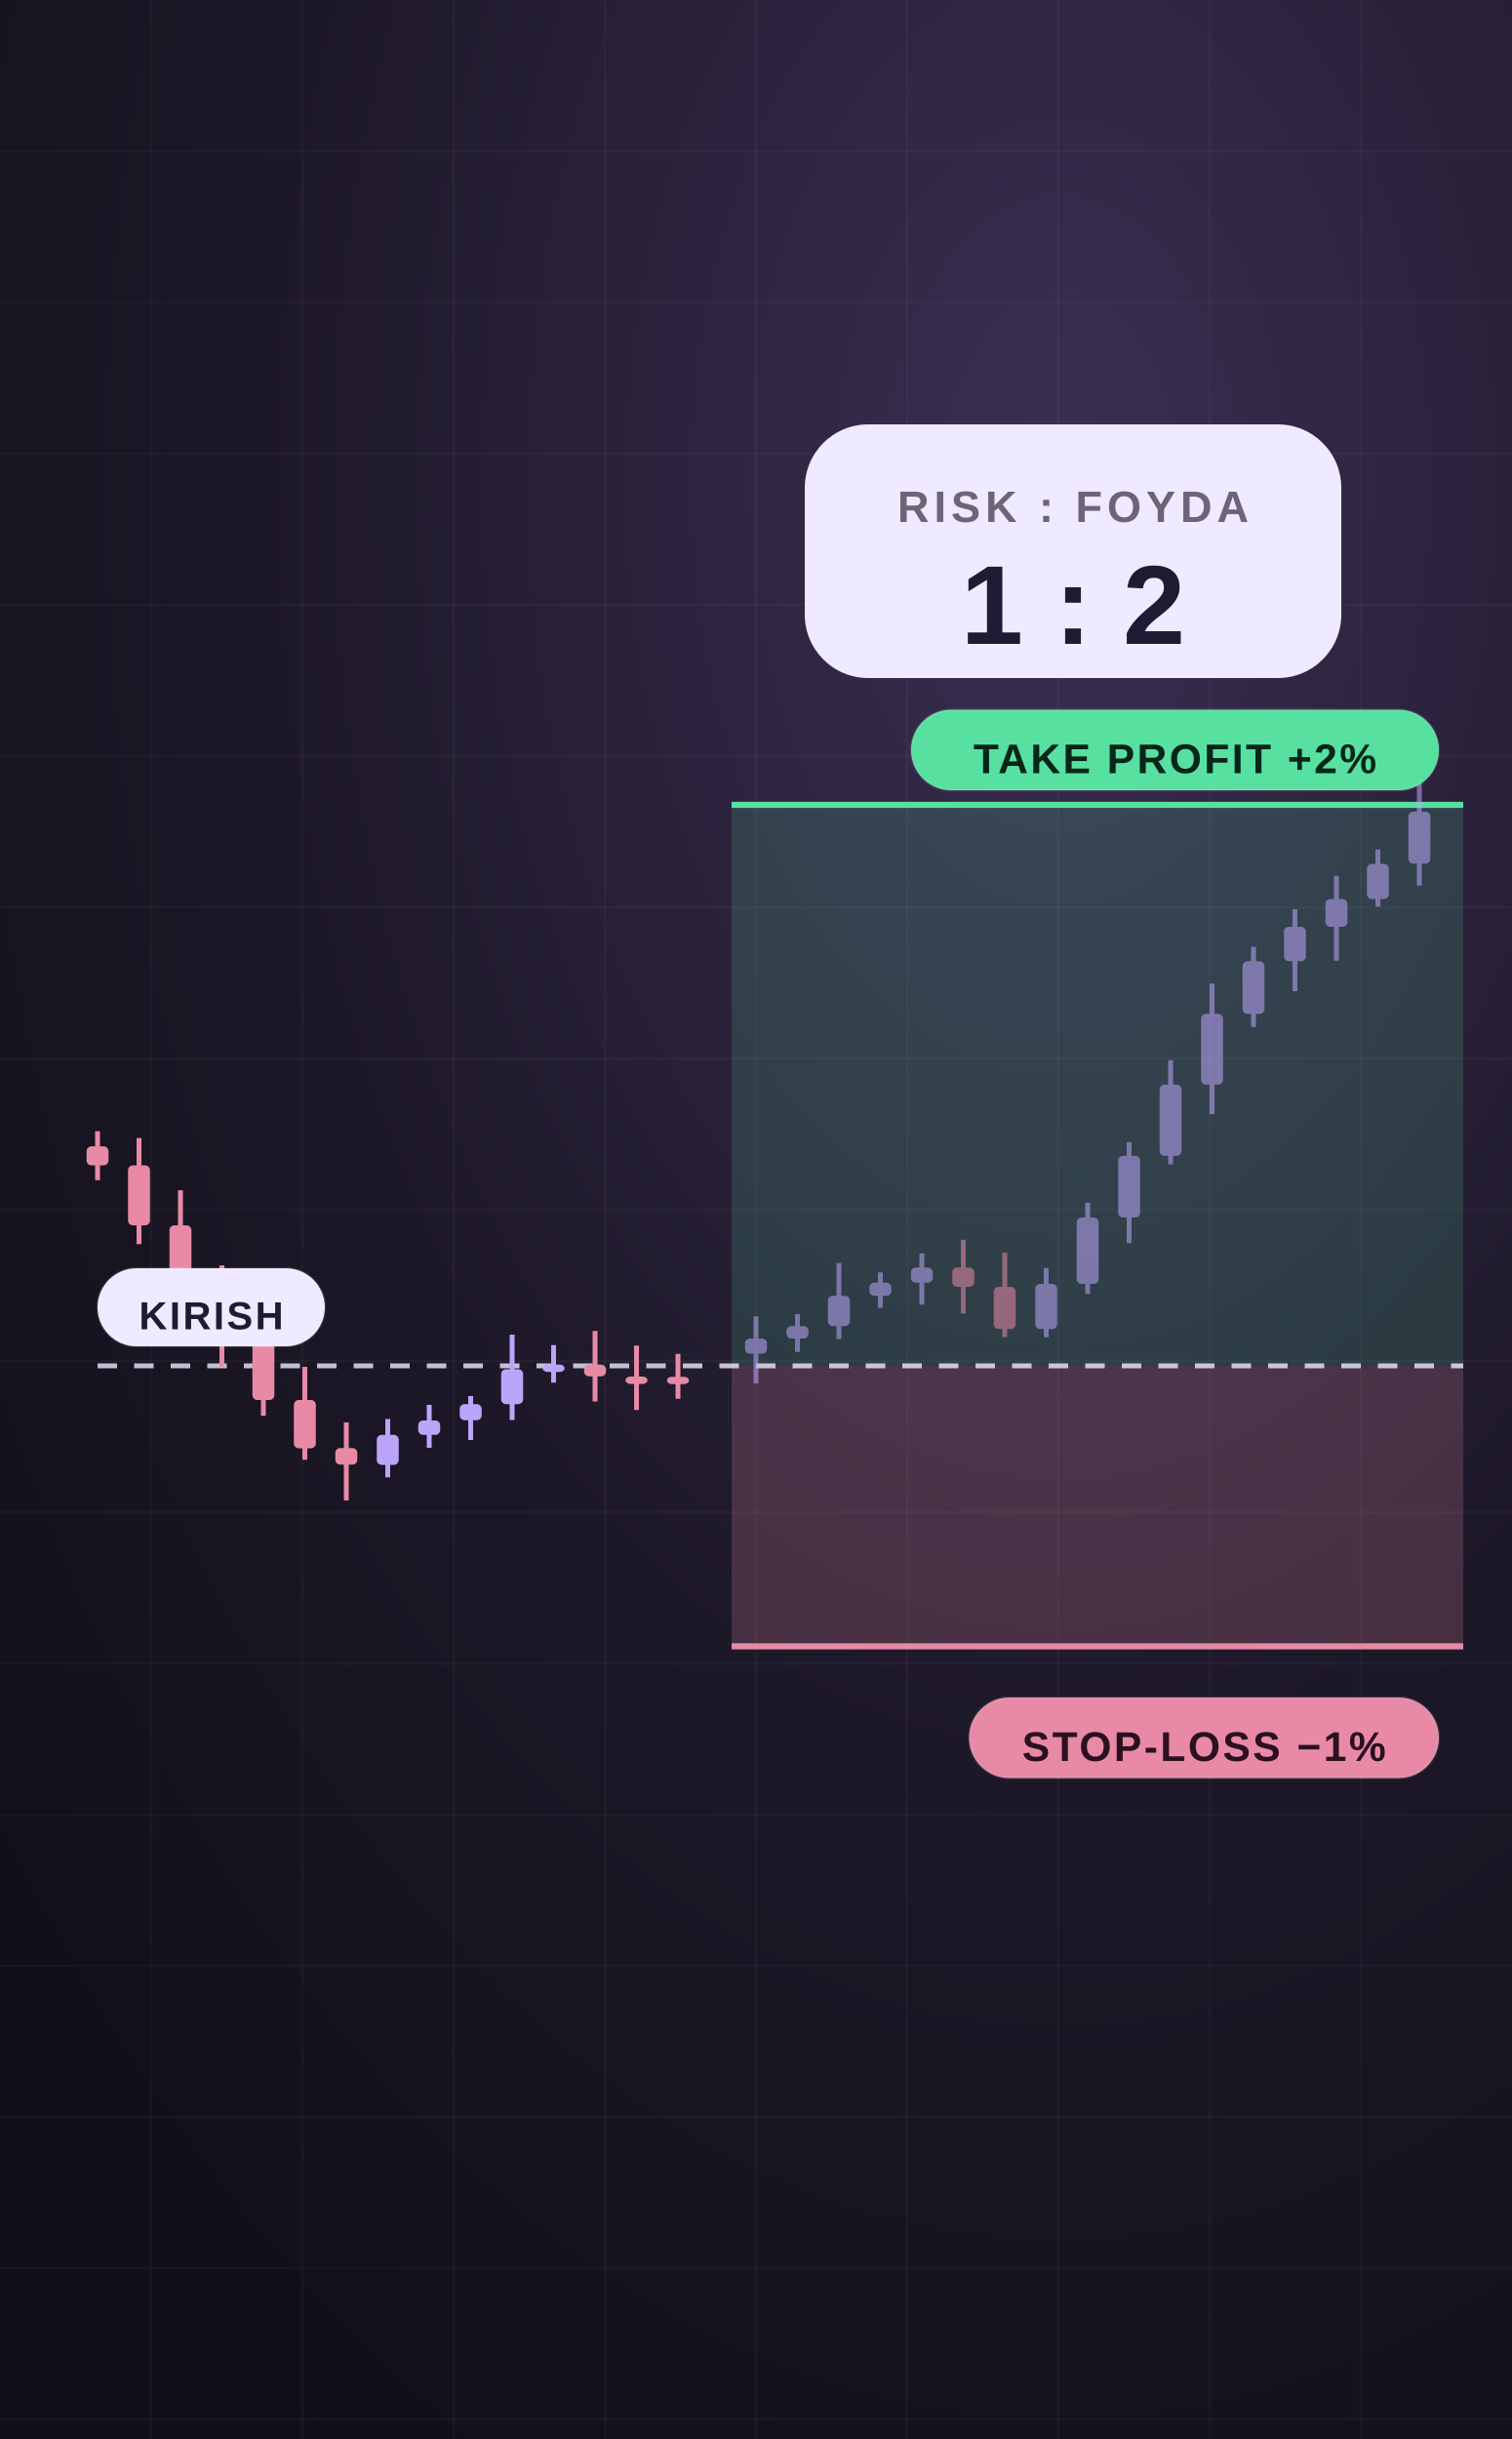
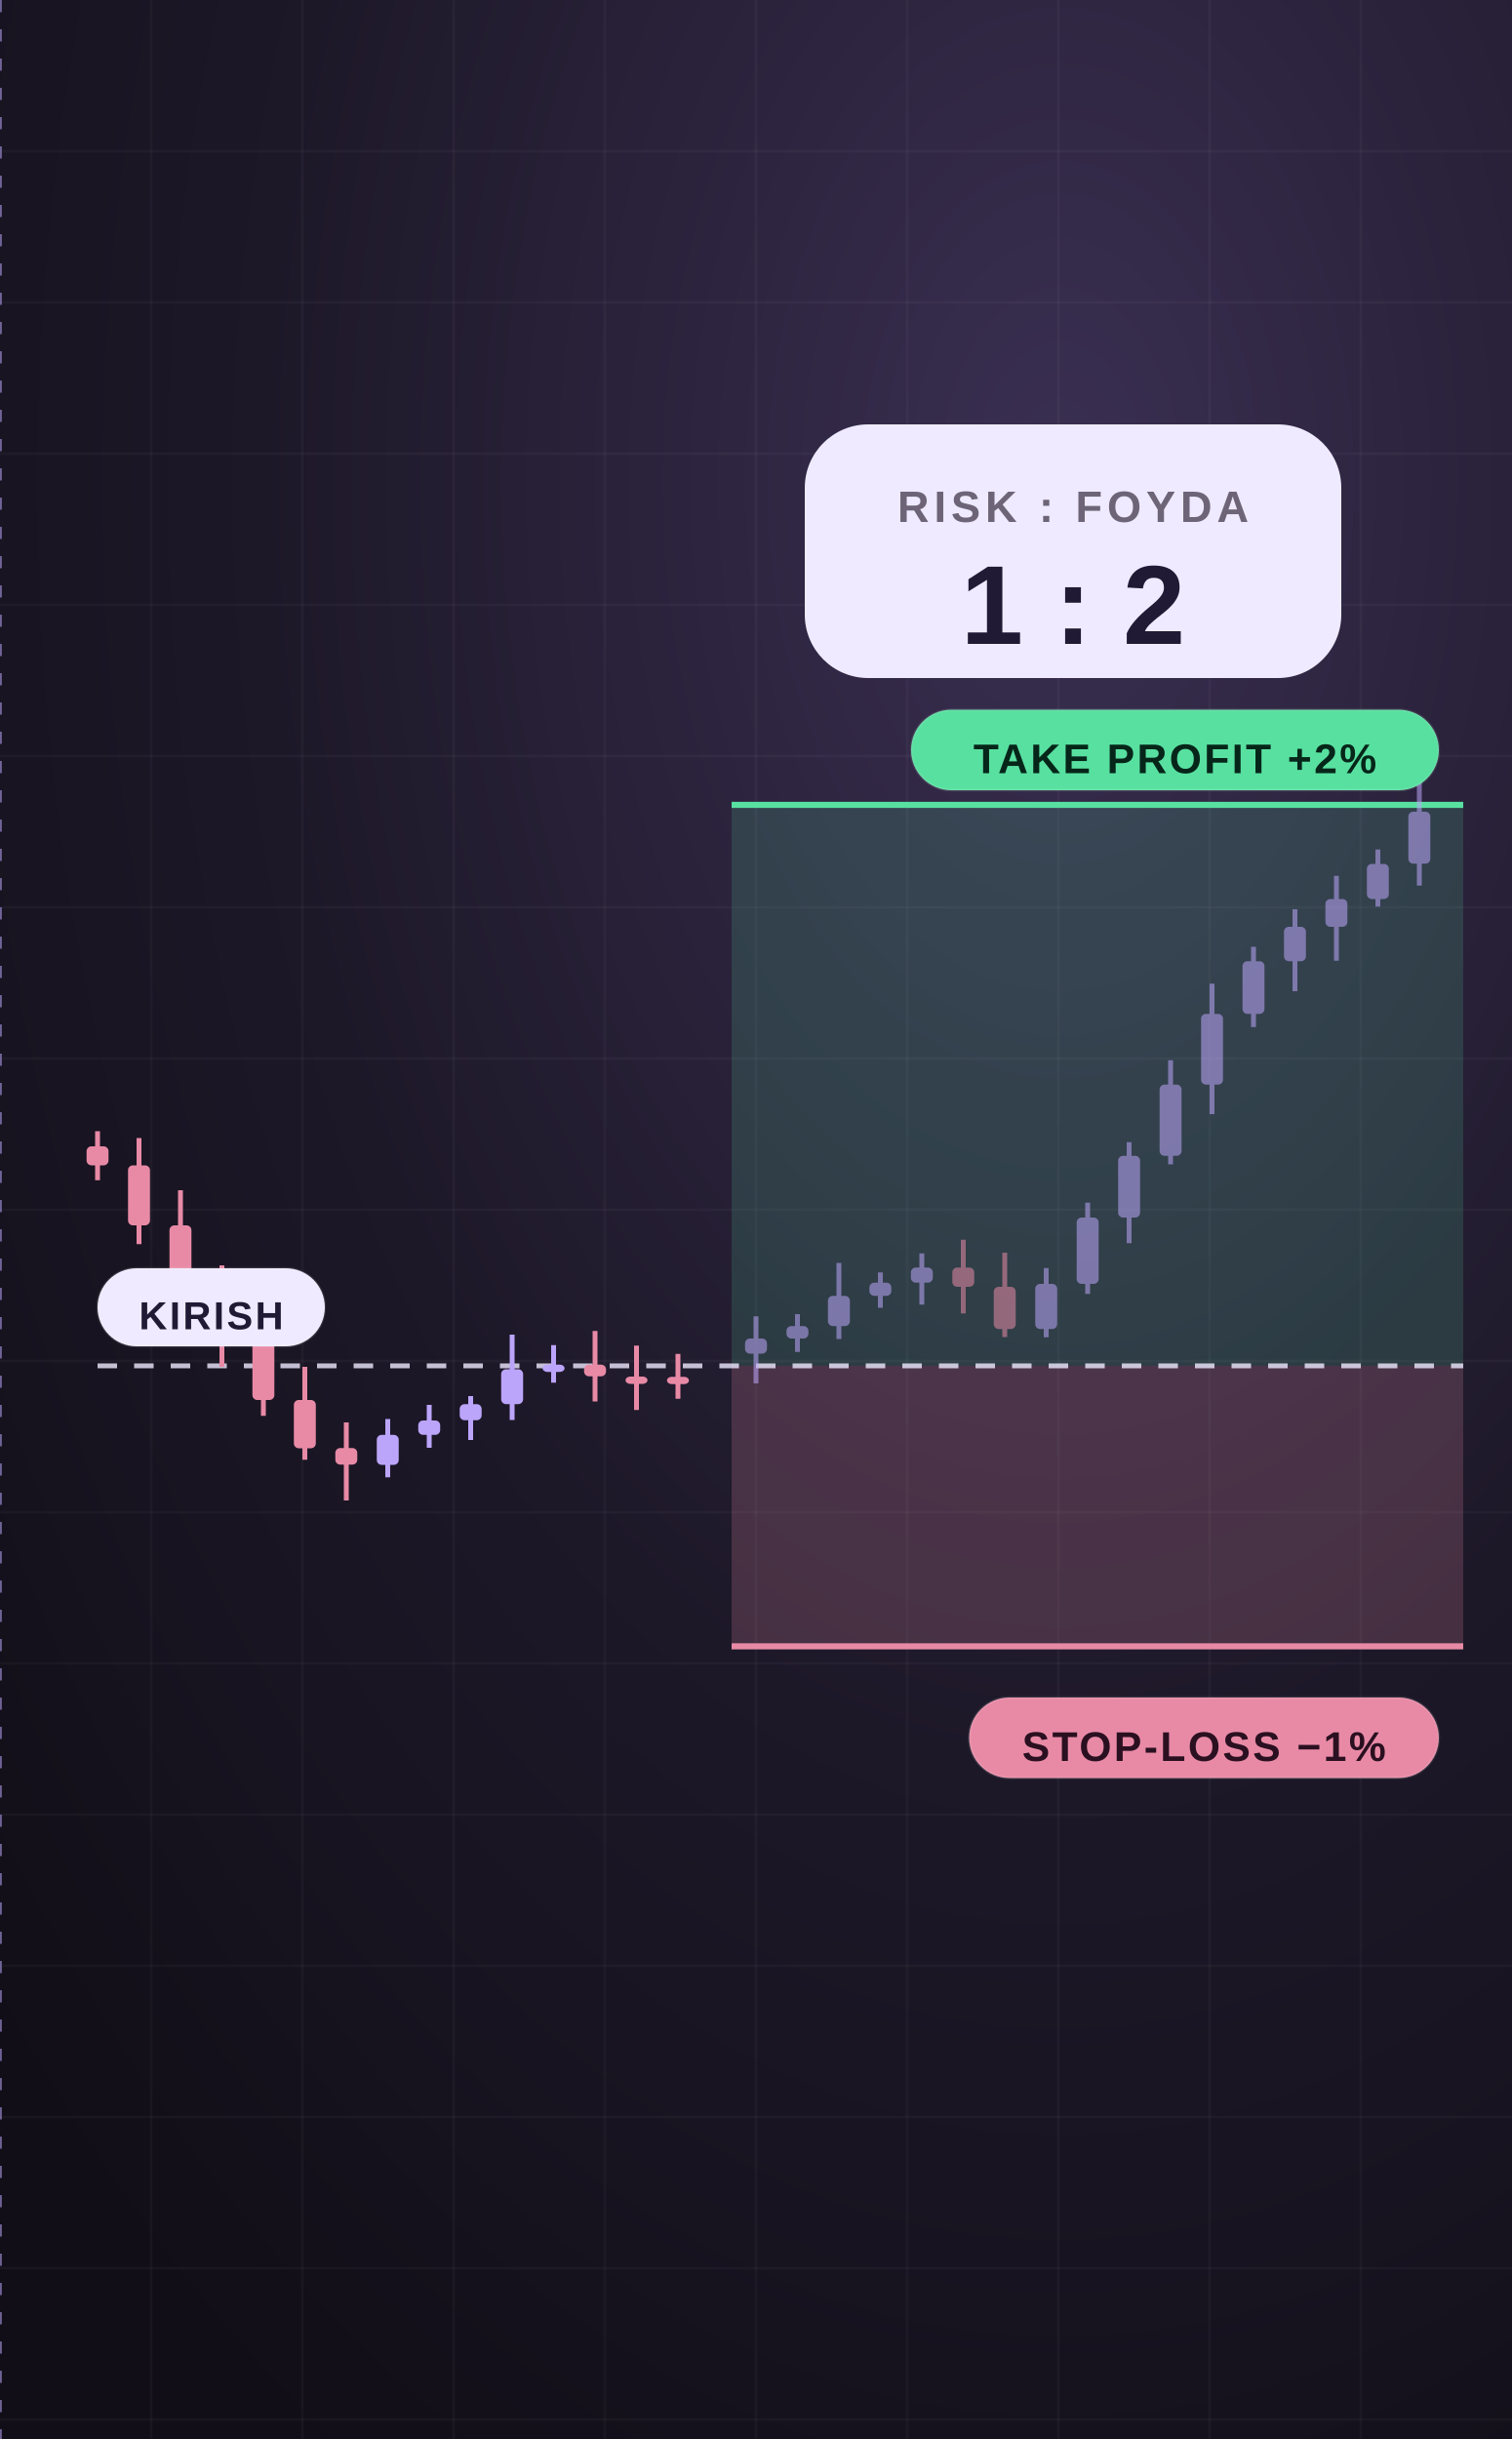
<svg xmlns="http://www.w3.org/2000/svg" width="620" height="1000" viewBox="0 0 620 1000">
  <style>
text{font-family:Arial,Helvetica,"Liberation Sans",sans-serif}
@keyframes grow{from{transform:scaleY(.05);opacity:0}to{transform:none;opacity:1}}
@keyframes live{0%,100%{transform:none}50%{transform:scaleY(1.22)}}
@keyframes flo{0%,100%{transform:translateY(0)}50%{transform:translateY(-6px)}}
@keyframes br{0%,100%{opacity:.7;transform:scale(1)}50%{opacity:1;transform:scale(1.1)}}
@keyframes march{to{stroke-dashoffset:-60}}
@keyframes draw{0%{stroke-dashoffset:1;opacity:1}38%{stroke-dashoffset:0}86%{stroke-dashoffset:0;opacity:1}96%{opacity:0}100%{stroke-dashoffset:1;opacity:0}}
@keyframes bob{0%,100%{transform:none}50%{transform:scaleY(.72)}}
@keyframes dp{0%,100%{transform:scale(1)}50%{transform:scale(1.18)}}
@keyframes hl{0%,100%{opacity:.35}50%{opacity:1}}
@keyframes rin{from{opacity:0;transform:translateX(-18px)}to{opacity:1;transform:none}}
@keyframes bobx{0%,100%{transform:none}50%{transform:scaleX(.78)}}
.row{animation:rin .8s cubic-bezier(.2,.8,.2,1) both}
.barx{transform-box:fill-box;animation:bobx 2.6s ease-in-out infinite}
.cd,.bar,.dot,.glow{transform-box:fill-box}
- .cd{transform-origin:50% 100%;animation:grow .7s cubic-bezier(.2,.8,.2,1) both}
- .cd.live{transform-origin:50% 50%;animation:grow .7s cubic-bezier(.2,.8,.2,1) both,live 1.8s ease-in-out 1.6s infinite}
+ @keyframes wave{0%,100%{transform:none}50%{transform:scaleY(.78)}}
+ .cd{transform-origin:50% 100%;animation:grow .7s cubic-bezier(.2,.8,.2,1) both,wave 2.8s ease-in-out infinite}
+ .cd.live{transform-origin:50% 50%;animation:grow .7s cubic-bezier(.2,.8,.2,1) both,live 1.6s ease-in-out infinite}
+ @keyframes scan{from{transform:translateX(-90px)}to{transform:translateX(710px)}}
+ .scan{animation:scan 6.5s cubic-bezier(.45,0,.55,1) infinite}
.chip{animation:flo 4.5s ease-in-out infinite}
.glow{transform-origin:50% 50%;animation:br 6s ease-in-out infinite}
.dash{animation:march 3.2s linear infinite}
.draw{stroke-dasharray:1;stroke-dashoffset:1;animation:draw 8s cubic-bezier(.4,0,.2,1) .3s infinite}
.bar{transform-origin:50% 100%;animation:bob 2.4s ease-in-out infinite}
.dot{transform-origin:50% 50%;animation:dp 2.2s ease-in-out infinite}
.hl{animation:hl 2.2s ease-in-out infinite}
- @media (prefers-reduced-motion:reduce){*{animation:none!important}.draw{stroke-dasharray:none;stroke-dashoffset:0}}
+ @media (prefers-reduced-motion:reduce){*{animation:none!important}.draw{stroke-dasharray:none;stroke-dashoffset:0}.scan,.mdot{display:none}}
</style>
  <defs>
    <radialGradient id="bg" cx="70%" cy="20%" r="95%">
      <stop offset="0" stop-color="#3a2f52" />
      <stop offset=".55" stop-color="#1d1828" />
      <stop offset="1" stop-color="#110e17" />
    </radialGradient>
    <radialGradient id="glow" cx="50%" cy="50%" r="50%">
      <stop offset="0" stop-color="#a697eb" stop-opacity=".35" />
      <stop offset="1" stop-color="#a697eb" stop-opacity="0" />
    </radialGradient>
+     <linearGradient id="scanG" x1="0" y1="0" x2="1" y2="0">
+       <stop offset="0" stop-color="#bba5fa" stop-opacity="0" />
+       <stop offset="1" stop-color="#bba5fa" stop-opacity=".2" />
+     </linearGradient>
    <linearGradient id="fadeUp" x1="0" y1="0" x2="0" y2="1">
      <stop offset="0" stop-color="#bba5fa" stop-opacity=".35" />
      <stop offset="1" stop-color="#bba5fa" stop-opacity="0" />
    </linearGradient>
  </defs>
  <rect width="620" height="1000" fill="url(#bg)" />
  <line x1="62" y1="0" x2="62" y2="1000" stroke="#fff" stroke-opacity=".035" />
  <line x1="124" y1="0" x2="124" y2="1000" stroke="#fff" stroke-opacity=".035" />
  <line x1="186" y1="0" x2="186" y2="1000" stroke="#fff" stroke-opacity=".035" />
  <line x1="248" y1="0" x2="248" y2="1000" stroke="#fff" stroke-opacity=".035" />
  <line x1="310" y1="0" x2="310" y2="1000" stroke="#fff" stroke-opacity=".035" />
  <line x1="372" y1="0" x2="372" y2="1000" stroke="#fff" stroke-opacity=".035" />
  <line x1="434" y1="0" x2="434" y2="1000" stroke="#fff" stroke-opacity=".035" />
  <line x1="496" y1="0" x2="496" y2="1000" stroke="#fff" stroke-opacity=".035" />
  <line x1="558" y1="0" x2="558" y2="1000" stroke="#fff" stroke-opacity=".035" />
  <line x1="0" y1="62" x2="620" y2="62" stroke="#fff" stroke-opacity=".035" />
  <line x1="0" y1="124" x2="620" y2="124" stroke="#fff" stroke-opacity=".035" />
  <line x1="0" y1="186" x2="620" y2="186" stroke="#fff" stroke-opacity=".035" />
  <line x1="0" y1="248" x2="620" y2="248" stroke="#fff" stroke-opacity=".035" />
  <line x1="0" y1="310" x2="620" y2="310" stroke="#fff" stroke-opacity=".035" />
  <line x1="0" y1="372" x2="620" y2="372" stroke="#fff" stroke-opacity=".035" />
  <line x1="0" y1="434" x2="620" y2="434" stroke="#fff" stroke-opacity=".035" />
  <line x1="0" y1="496" x2="620" y2="496" stroke="#fff" stroke-opacity=".035" />
  <line x1="0" y1="558" x2="620" y2="558" stroke="#fff" stroke-opacity=".035" />
  <line x1="0" y1="620" x2="620" y2="620" stroke="#fff" stroke-opacity=".035" />
  <line x1="0" y1="682" x2="620" y2="682" stroke="#fff" stroke-opacity=".035" />
  <line x1="0" y1="744" x2="620" y2="744" stroke="#fff" stroke-opacity=".035" />
  <line x1="0" y1="806" x2="620" y2="806" stroke="#fff" stroke-opacity=".035" />
  <line x1="0" y1="868" x2="620" y2="868" stroke="#fff" stroke-opacity=".035" />
  <line x1="0" y1="930" x2="620" y2="930" stroke="#fff" stroke-opacity=".035" />
  <line x1="0" y1="992" x2="620" y2="992" stroke="#fff" stroke-opacity=".035" />
  <rect x="300" y="330" width="300" height="230" fill="#58e0a0" opacity=".16" />
  <rect x="300" y="560" width="300" height="115" fill="#e88aa6" opacity=".2" />
  <line class="dash" x1="40" y1="560" x2="600" y2="560" stroke="#efeaff" stroke-width="2" stroke-dasharray="8 7" opacity=".8" />
  <line x1="300" y1="330" x2="600" y2="330" stroke="#58e0a0" stroke-width="2.5" />
  <line x1="300" y1="675" x2="600" y2="675" stroke="#e88aa6" stroke-width="2.5" />
-   <g class="cd" style="animation-delay:200ms">
+   <g class="cd" style="animation-delay:200ms,1100ms">
    <line x1="40" x2="40" y1="463.8" y2="483.9" stroke="#e88aa6" stroke-width="2" />
    <rect x="35.5" y="470.0" width="9" height="7.8" rx="2" fill="#e88aa6" />
  </g>
-   <g class="cd" style="animation-delay:235ms">
+   <g class="cd" style="animation-delay:235ms,1220ms">
    <line x1="57" x2="57" y1="466.6" y2="510.1" stroke="#e88aa6" stroke-width="2" />
    <rect x="52.5" y="477.8" width="9" height="24.6" rx="2" fill="#e88aa6" />
  </g>
-   <g class="cd" style="animation-delay:270ms">
+   <g class="cd" style="animation-delay:270ms,1340ms">
    <line x1="74" x2="74" y1="488.0" y2="540.3" stroke="#e88aa6" stroke-width="2" />
    <rect x="69.5" y="502.4" width="9" height="24.9" rx="2" fill="#e88aa6" />
  </g>
-   <g class="cd" style="animation-delay:305ms">
+   <g class="cd" style="animation-delay:305ms,1460ms">
    <line x1="91" x2="91" y1="518.8" y2="560.4" stroke="#e88aa6" stroke-width="2" />
    <rect x="86.5" y="527.3" width="9" height="18.2" rx="2" fill="#e88aa6" />
  </g>
-   <g class="cd" style="animation-delay:340ms">
+   <g class="cd" style="animation-delay:340ms,1580ms">
    <line x1="108" x2="108" y1="535.0" y2="580.5" stroke="#e88aa6" stroke-width="2" />
    <rect x="103.5" y="545.5" width="9" height="28.5" rx="2" fill="#e88aa6" />
  </g>
-   <g class="cd" style="animation-delay:375ms">
+   <g class="cd" style="animation-delay:375ms,1700ms">
    <line x1="125" x2="125" y1="560.4" y2="598.5" stroke="#e88aa6" stroke-width="2" />
    <rect x="120.5" y="574.0" width="9" height="19.8" rx="2" fill="#e88aa6" />
  </g>
-   <g class="cd" style="animation-delay:410ms">
+   <g class="cd" style="animation-delay:410ms,1820ms">
    <line x1="142" x2="142" y1="583.2" y2="615.2" stroke="#e88aa6" stroke-width="2" />
    <rect x="137.5" y="593.7" width="9" height="6.8" rx="2" fill="#e88aa6" />
  </g>
-   <g class="cd" style="animation-delay:445ms">
+   <g class="cd" style="animation-delay:445ms,1940ms">
    <line x1="159" x2="159" y1="581.8" y2="605.7" stroke="#bba5fa" stroke-width="2" />
    <rect x="154.5" y="588.3" width="9" height="12.3" rx="2" fill="#bba5fa" />
  </g>
-   <g class="cd" style="animation-delay:480ms">
+   <g class="cd" style="animation-delay:480ms,2060ms">
    <line x1="176" x2="176" y1="576.0" y2="593.6" stroke="#bba5fa" stroke-width="2" />
    <rect x="171.5" y="582.4" width="9" height="5.9" rx="2" fill="#bba5fa" />
  </g>
-   <g class="cd" style="animation-delay:515ms">
+   <g class="cd" style="animation-delay:515ms,2180ms">
    <line x1="193" x2="193" y1="572.4" y2="590.4" stroke="#bba5fa" stroke-width="2" />
    <rect x="188.5" y="575.7" width="9" height="6.6" rx="2" fill="#bba5fa" />
  </g>
-   <g class="cd" style="animation-delay:550ms">
+   <g class="cd" style="animation-delay:550ms,2300ms">
    <line x1="210" x2="210" y1="547.2" y2="582.2" stroke="#bba5fa" stroke-width="2" />
    <rect x="205.5" y="561.4" width="9" height="14.3" rx="2" fill="#bba5fa" />
  </g>
-   <g class="cd" style="animation-delay:585ms">
+   <g class="cd" style="animation-delay:585ms,2420ms">
    <line x1="227" x2="227" y1="551.5" y2="566.9" stroke="#bba5fa" stroke-width="2" />
    <rect x="222.5" y="559.5" width="9" height="3.0" rx="2" fill="#bba5fa" />
  </g>
-   <g class="cd" style="animation-delay:620ms">
+   <g class="cd" style="animation-delay:620ms,2540ms">
    <line x1="244" x2="244" y1="545.7" y2="574.6" stroke="#e88aa6" stroke-width="2" />
    <rect x="239.5" y="559.5" width="9" height="4.8" rx="2" fill="#e88aa6" />
  </g>
-   <g class="cd" style="animation-delay:655ms">
+   <g class="cd" style="animation-delay:655ms,2660ms">
    <line x1="261" x2="261" y1="551.7" y2="578.1" stroke="#e88aa6" stroke-width="2" />
    <rect x="256.5" y="564.4" width="9" height="3.0" rx="2" fill="#e88aa6" />
  </g>
-   <g class="cd live" style="animation-delay:690ms">
+   <g class="cd live" style="animation-delay:690ms,2780ms">
    <line x1="278" x2="278" y1="555.1" y2="573.5" stroke="#e88aa6" stroke-width="2" />
    <rect x="273.5" y="564.5" width="9" height="3.0" rx="2" fill="#e88aa6" />
  </g>
  <g opacity=".55">
-     <g class="cd" style="animation-delay:200ms">
+     <g class="cd" style="animation-delay:200ms,1100ms">
      <line x1="310" x2="310" y1="539.7" y2="567.2" stroke="#bba5fa" stroke-width="2" />
      <rect x="305.5" y="548.8" width="9" height="6.2" rx="2" fill="#bba5fa" />
    </g>
-     <g class="cd" style="animation-delay:235ms">
+     <g class="cd" style="animation-delay:235ms,1220ms">
      <line x1="327" x2="327" y1="538.8" y2="554.3" stroke="#bba5fa" stroke-width="2" />
      <rect x="322.5" y="543.7" width="9" height="5.1" rx="2" fill="#bba5fa" />
    </g>
-     <g class="cd" style="animation-delay:270ms">
+     <g class="cd" style="animation-delay:270ms,1340ms">
      <line x1="344" x2="344" y1="517.8" y2="549.0" stroke="#bba5fa" stroke-width="2" />
      <rect x="339.5" y="531.3" width="9" height="12.4" rx="2" fill="#bba5fa" />
    </g>
-     <g class="cd" style="animation-delay:305ms">
+     <g class="cd" style="animation-delay:305ms,1460ms">
      <line x1="361" x2="361" y1="521.7" y2="536.2" stroke="#bba5fa" stroke-width="2" />
      <rect x="356.5" y="525.9" width="9" height="5.4" rx="2" fill="#bba5fa" />
    </g>
-     <g class="cd" style="animation-delay:340ms">
+     <g class="cd" style="animation-delay:340ms,1580ms">
      <line x1="378" x2="378" y1="513.9" y2="534.9" stroke="#bba5fa" stroke-width="2" />
      <rect x="373.5" y="519.7" width="9" height="6.2" rx="2" fill="#bba5fa" />
    </g>
-     <g class="cd" style="animation-delay:375ms">
+     <g class="cd" style="animation-delay:375ms,1700ms">
      <line x1="395" x2="395" y1="508.3" y2="538.5" stroke="#e88aa6" stroke-width="2" />
      <rect x="390.5" y="519.7" width="9" height="7.9" rx="2" fill="#e88aa6" />
    </g>
-     <g class="cd" style="animation-delay:410ms">
+     <g class="cd" style="animation-delay:410ms,1820ms">
      <line x1="412" x2="412" y1="513.6" y2="548.2" stroke="#e88aa6" stroke-width="2" />
      <rect x="407.5" y="527.6" width="9" height="17.3" rx="2" fill="#e88aa6" />
    </g>
-     <g class="cd" style="animation-delay:445ms">
+     <g class="cd" style="animation-delay:445ms,1940ms">
      <line x1="429" x2="429" y1="519.9" y2="548.3" stroke="#bba5fa" stroke-width="2" />
      <rect x="424.5" y="526.4" width="9" height="18.5" rx="2" fill="#bba5fa" />
    </g>
-     <g class="cd" style="animation-delay:480ms">
+     <g class="cd" style="animation-delay:480ms,2060ms">
      <line x1="446" x2="446" y1="493.1" y2="530.5" stroke="#bba5fa" stroke-width="2" />
      <rect x="441.5" y="499.2" width="9" height="27.2" rx="2" fill="#bba5fa" />
    </g>
-     <g class="cd" style="animation-delay:515ms">
+     <g class="cd" style="animation-delay:515ms,2180ms">
      <line x1="463" x2="463" y1="468.3" y2="509.7" stroke="#bba5fa" stroke-width="2" />
      <rect x="458.5" y="473.9" width="9" height="25.3" rx="2" fill="#bba5fa" />
    </g>
-     <g class="cd" style="animation-delay:550ms">
+     <g class="cd" style="animation-delay:550ms,2300ms">
      <line x1="480" x2="480" y1="434.7" y2="477.4" stroke="#bba5fa" stroke-width="2" />
      <rect x="475.5" y="444.7" width="9" height="29.2" rx="2" fill="#bba5fa" />
    </g>
-     <g class="cd" style="animation-delay:585ms">
+     <g class="cd" style="animation-delay:585ms,2420ms">
      <line x1="497" x2="497" y1="403.3" y2="456.8" stroke="#bba5fa" stroke-width="2" />
      <rect x="492.5" y="415.7" width="9" height="29.0" rx="2" fill="#bba5fa" />
    </g>
-     <g class="cd" style="animation-delay:620ms">
+     <g class="cd" style="animation-delay:620ms,2540ms">
      <line x1="514" x2="514" y1="388.2" y2="421.1" stroke="#bba5fa" stroke-width="2" />
      <rect x="509.5" y="394.1" width="9" height="21.6" rx="2" fill="#bba5fa" />
    </g>
-     <g class="cd" style="animation-delay:655ms">
+     <g class="cd" style="animation-delay:655ms,2660ms">
      <line x1="531" x2="531" y1="372.8" y2="406.4" stroke="#bba5fa" stroke-width="2" />
      <rect x="526.5" y="380.0" width="9" height="14.1" rx="2" fill="#bba5fa" />
    </g>
-     <g class="cd" style="animation-delay:690ms">
+     <g class="cd" style="animation-delay:690ms,2780ms">
      <line x1="548" x2="548" y1="359.1" y2="393.9" stroke="#bba5fa" stroke-width="2" />
      <rect x="543.5" y="368.6" width="9" height="11.4" rx="2" fill="#bba5fa" />
    </g>
-     <g class="cd" style="animation-delay:725ms">
+     <g class="cd" style="animation-delay:725ms,2900ms">
      <line x1="565" x2="565" y1="348.3" y2="371.7" stroke="#bba5fa" stroke-width="2" />
      <rect x="560.5" y="354.2" width="9" height="14.4" rx="2" fill="#bba5fa" />
    </g>
-     <g class="cd live" style="animation-delay:760ms">
+     <g class="cd live" style="animation-delay:760ms,3020ms">
      <line x1="582" x2="582" y1="319.7" y2="363.1" stroke="#bba5fa" stroke-width="2" />
      <rect x="577.5" y="332.8" width="9" height="21.3" rx="2" fill="#bba5fa" />
    </g>
  </g>
  <g class="chip" style="animation-delay:-3.2s">
    <rect x="373.6" y="291" width="216.4" height="33" rx="16.5" fill="#58e0a0" stroke="#fff" stroke-opacity=".12" />
    <text x="481.8" y="317" text-anchor="middle" font-size="17" font-weight="700" fill="#06261a" letter-spacing="1">TAKE PROFIT  +2%</text>
  </g>
  <g class="chip" style="animation-delay:-0.7s">
    <rect x="397.4" y="696" width="192.6" height="33" rx="16.5" fill="#e88aa6" stroke="#fff" stroke-opacity=".12" />
    <text x="493.7" y="722" text-anchor="middle" font-size="17" font-weight="700" fill="#2a1020" letter-spacing="1">STOP-LOSS  −1%</text>
  </g>
  <g class="chip" style="animation-delay:-2.6s">
    <rect x="40" y="520" width="93.2" height="32" rx="16" fill="#efeaff" stroke="#fff" stroke-opacity=".12" />
    <text x="86.6" y="545" text-anchor="middle" font-size="16" font-weight="700" fill="#211a35" letter-spacing="1">KIRISH</text>
  </g>
  <g transform="translate(440 230)">
    <rect x="-110" y="-56" width="220" height="104" rx="26" fill="#efeaff" />
    <text x="0" y="-16" text-anchor="middle" font-size="18" font-weight="700" fill="#6d6577" letter-spacing="2">RISK : FOYDA</text>
    <text x="0" y="34" text-anchor="middle" font-size="46" font-weight="800" fill="#211a35">1 : 2</text>
  </g>
+   <g class="scan">
+     <rect x="-70" y="0" width="70" height="1000" fill="url(#scanG)" />
+     <line x1="0" y1="0" x2="0" y2="1000" stroke="#bba5fa" stroke-opacity=".55" stroke-width="1.5" stroke-dasharray="5 7" />
+   </g>
</svg>
